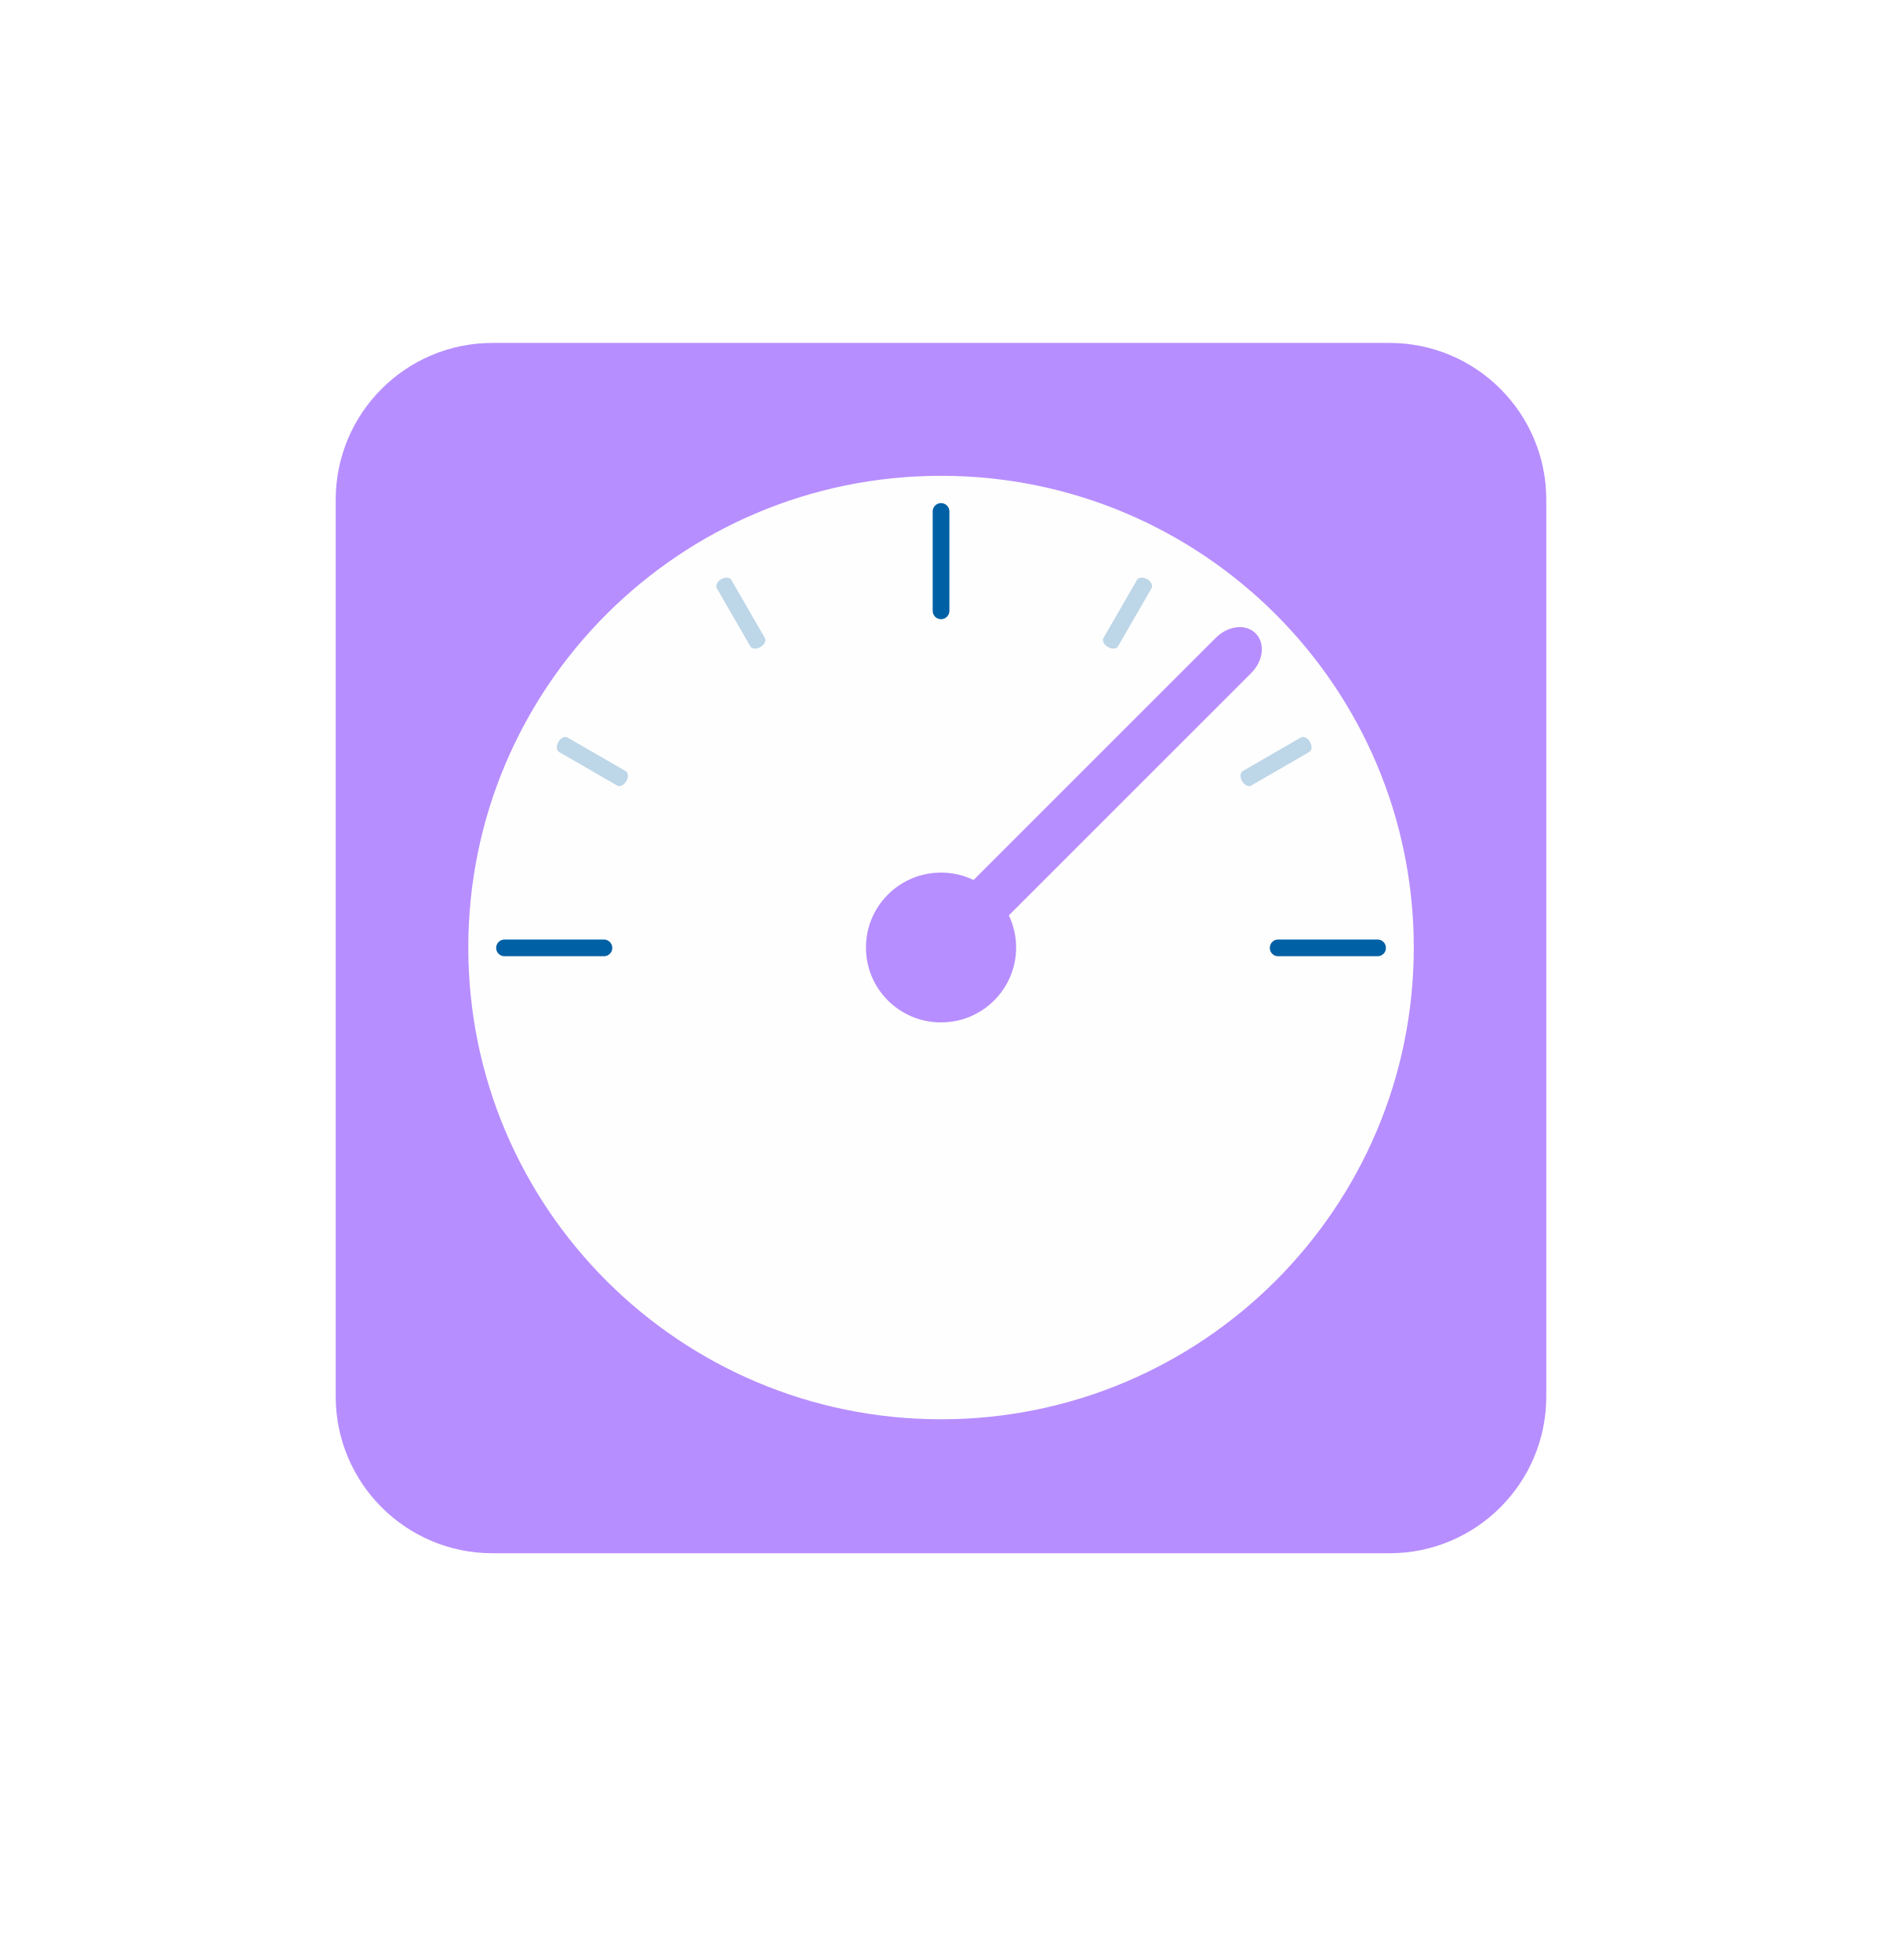
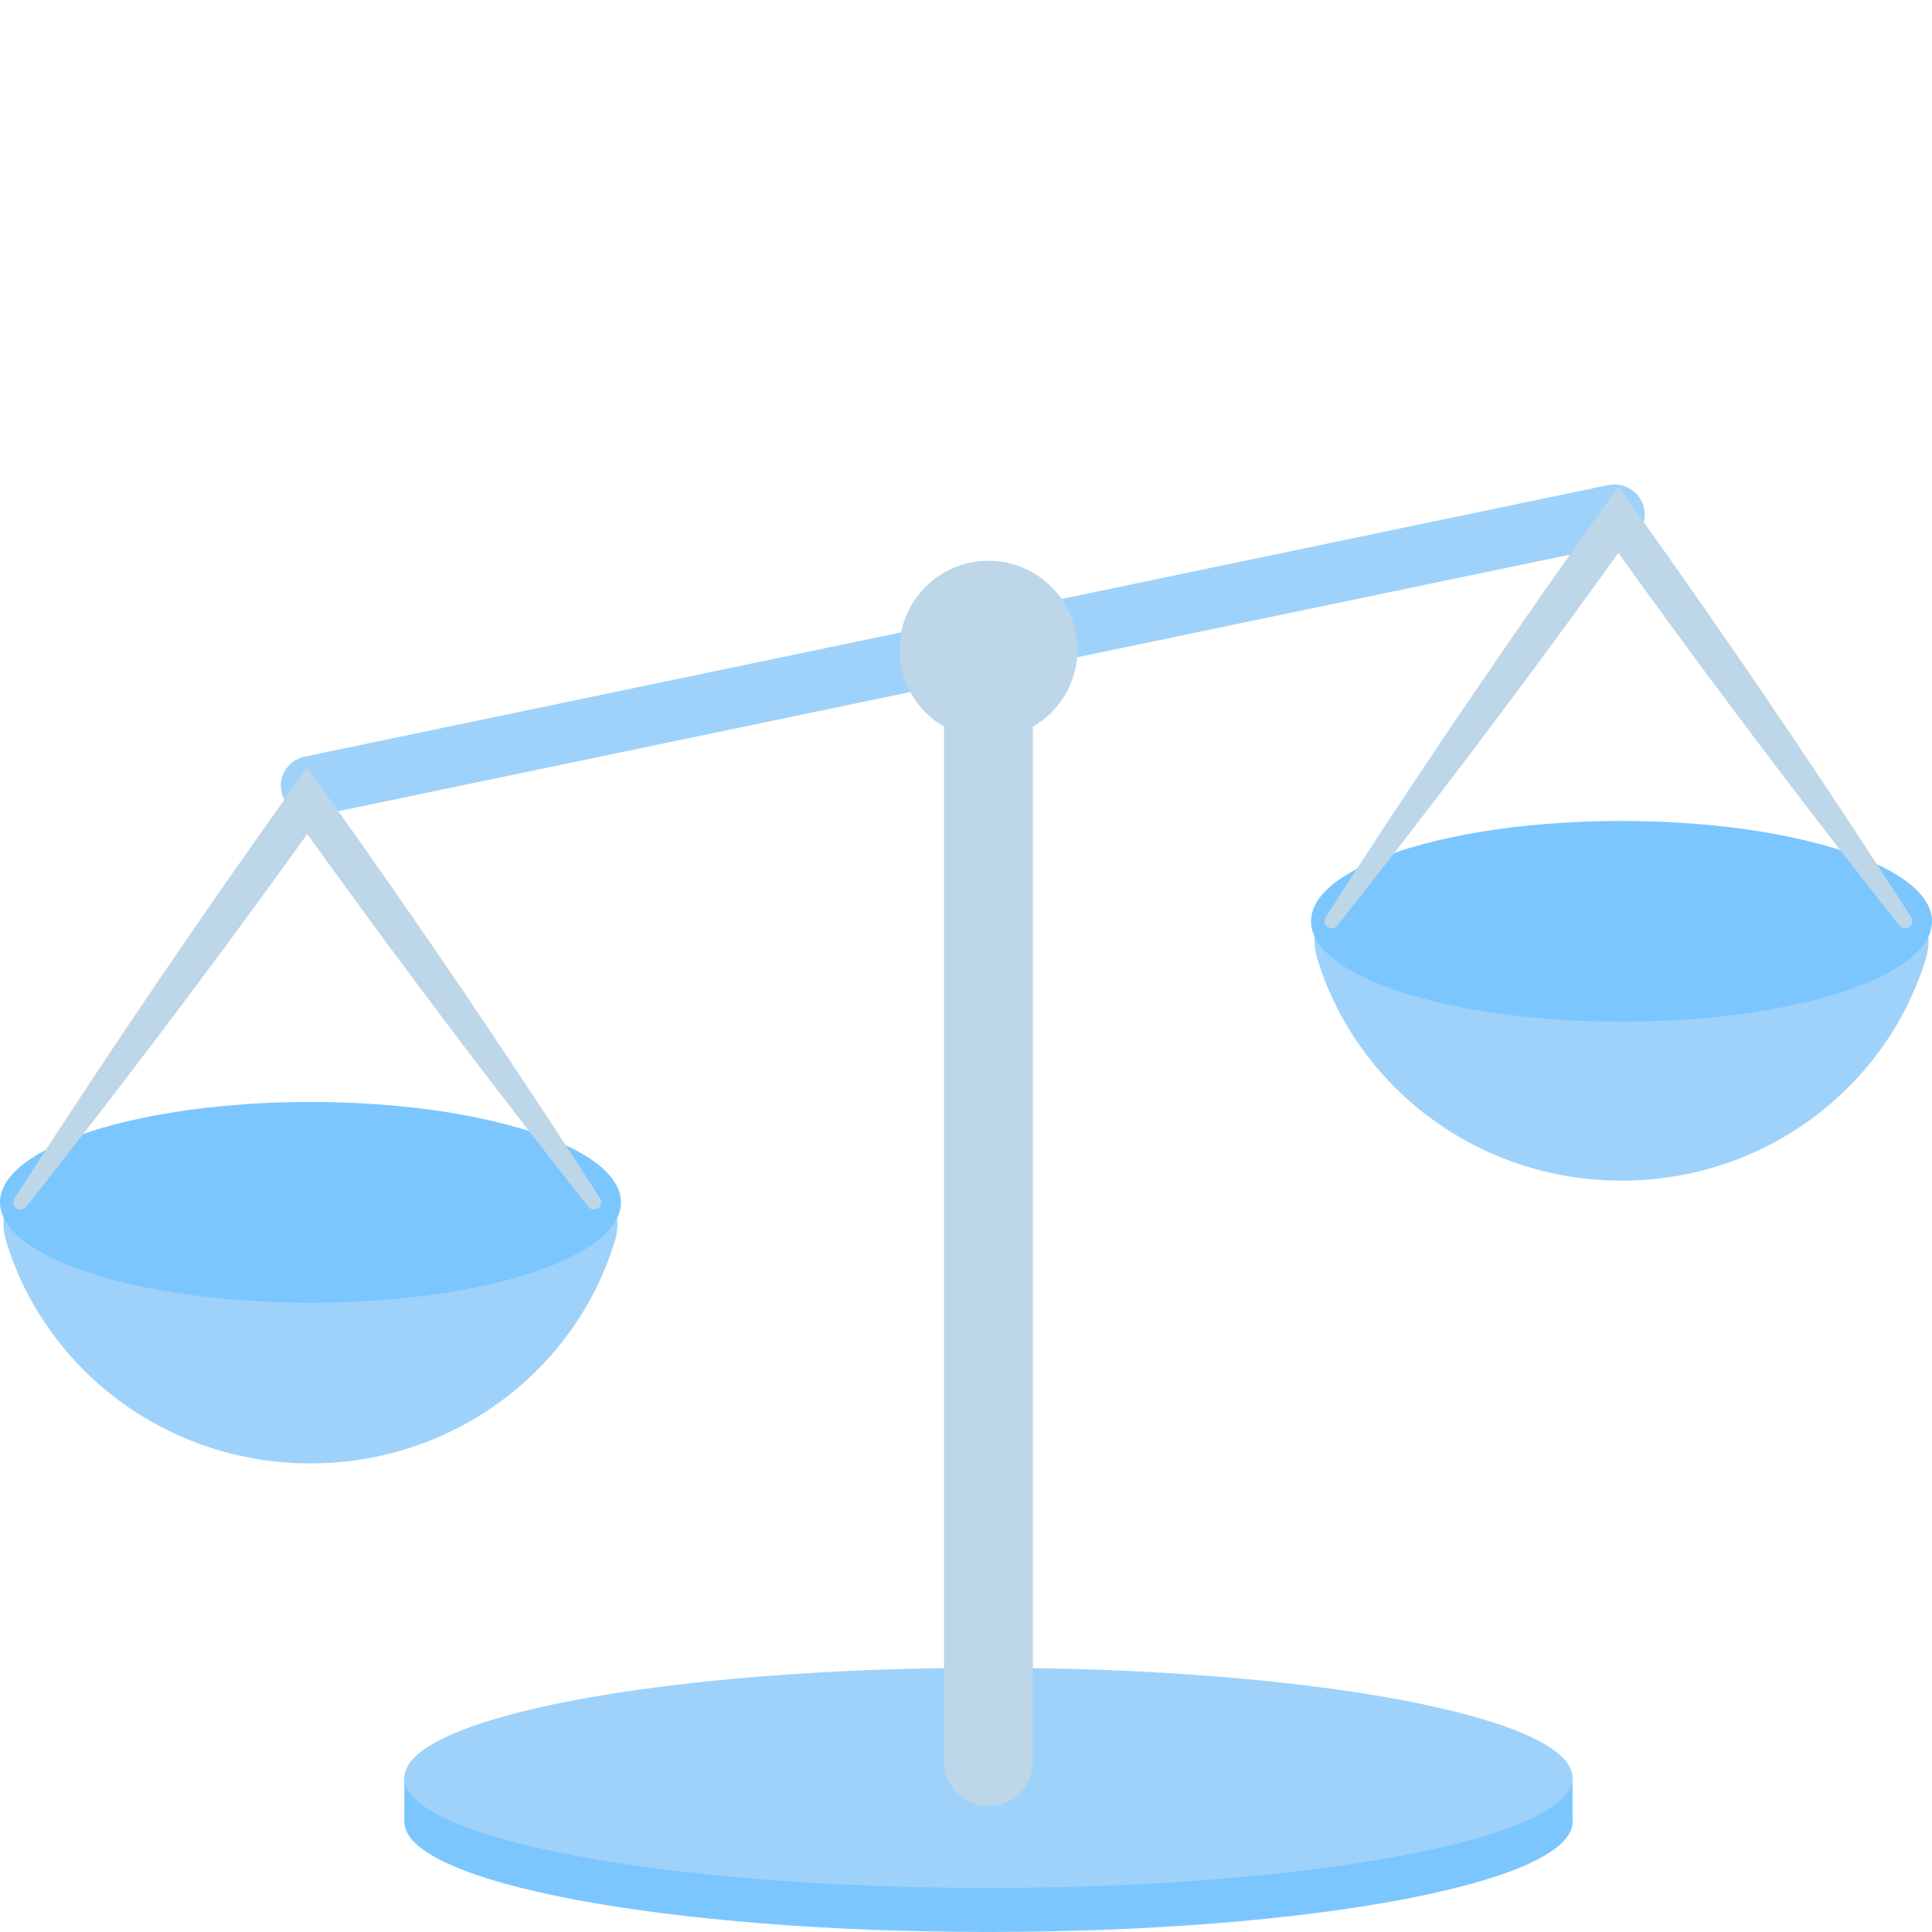
- <svg xmlns="http://www.w3.org/2000/svg" width="24" height="25" viewBox="0 0 24 25" fill="none">
-   <rect x="4.281" y="4.374" width="15.438" height="15.438" rx="2" fill="#B78EFF" />
-   <path d="M12 19.512C16.106 19.512 19.434 16.19 19.434 12.092C19.434 7.995 16.106 4.673 12 4.673C7.894 4.673 4.566 7.995 4.566 12.092C4.566 16.19 7.894 19.512 12 19.512Z" fill="#B78EFF" />
-   <path d="M12 18.103C15.33 18.103 18.029 15.409 18.029 12.086C18.029 8.762 15.33 6.069 12 6.069C8.671 6.069 5.972 8.762 5.972 12.086C5.972 15.409 8.671 18.103 12 18.103Z" fill="#FEFEFE" />
-   <path d="M12.107 6.523C12.107 6.465 12.059 6.417 12 6.417C11.941 6.417 11.894 6.465 11.894 6.523V7.792C11.894 7.85 11.941 7.898 12 7.898C12.059 7.898 12.107 7.85 12.107 7.792V6.523Z" fill="#0060A5" />
-   <path d="M15.957 8.584C16.112 8.429 16.137 8.203 16.012 8.078C15.888 7.954 15.662 7.979 15.507 8.133L12.176 11.464C12.021 11.619 11.996 11.846 12.121 11.97C12.245 12.094 12.472 12.07 12.626 11.915L15.957 8.584Z" fill="#B78EFF" />
-   <path d="M17.567 12.197C17.626 12.197 17.674 12.149 17.674 12.091C17.674 12.031 17.626 11.984 17.567 11.984L16.299 11.984C16.24 11.984 16.193 12.031 16.193 12.091C16.193 12.149 16.24 12.197 16.299 12.197L17.567 12.197Z" fill="#0060A5" />
-   <path d="M7.702 12.197C7.761 12.197 7.808 12.149 7.808 12.091C7.808 12.031 7.761 11.984 7.702 11.984L6.434 11.984C6.375 11.984 6.327 12.031 6.327 12.091C6.327 12.149 6.375 12.197 6.434 12.197L7.702 12.197Z" fill="#0060A5" />
-   <path d="M12 13.041C12.529 13.041 12.958 12.614 12.958 12.086C12.958 11.558 12.529 11.13 12 11.13C11.471 11.13 11.043 11.558 11.043 12.086C11.043 12.614 11.471 13.041 12 13.041Z" fill="#B78EFF" />
-   <path d="M14.685 7.503C14.705 7.469 14.68 7.417 14.629 7.387C14.578 7.358 14.52 7.362 14.5 7.396L14.072 8.138C14.052 8.172 14.078 8.224 14.129 8.253C14.18 8.283 14.237 8.279 14.257 8.245L14.685 7.503Z" fill="#BDD6E8" />
-   <path d="M16.696 9.592C16.731 9.572 16.735 9.515 16.705 9.463C16.676 9.412 16.624 9.387 16.589 9.407L15.848 9.835C15.814 9.855 15.81 9.912 15.839 9.963C15.869 10.014 15.921 10.04 15.955 10.02L16.696 9.592Z" fill="#BDD6E8" />
-   <path d="M9.141 7.503C9.121 7.469 9.146 7.417 9.197 7.387C9.249 7.358 9.306 7.362 9.326 7.396L9.754 8.138C9.774 8.172 9.749 8.224 9.697 8.253C9.646 8.283 9.589 8.279 9.569 8.245L9.141 7.503Z" fill="#BDD6E8" />
-   <path d="M7.13 9.592C7.095 9.572 7.091 9.515 7.121 9.463C7.151 9.412 7.202 9.387 7.237 9.407L7.978 9.835C8.013 9.855 8.017 9.912 7.987 9.963C7.958 10.014 7.906 10.04 7.871 10.02L7.13 9.592Z" fill="#BDD6E8" />
+ <svg xmlns="http://www.w3.org/2000/svg" width="50" height="50" viewBox="0 0 50 50" fill="none">
+   <ellipse cx="25.581" cy="47.15" rx="15.116" ry="2.849" fill="#7CC6FF" />
+   <path d="M48.112 22.762C49.242 22.762 50.171 23.713 49.844 24.795C48.837 28.125 45.692 30.555 41.966 30.555C38.24 30.555 35.095 28.125 34.087 24.795C33.76 23.713 34.69 22.762 35.819 22.762H48.112Z" fill="#9ED2FA" />
+   <rect width="36.02" height="1.56" rx="0.78" transform="matrix(0.978986 -0.203929 0.211965 0.977277 7.12061 19.7402)" fill="#9ED2FA" />
+   <ellipse cx="41.965" cy="23.844" rx="8.035" ry="2.598" fill="#7CC6FF" />
+   <path d="M14.181 30.078C15.311 30.078 16.24 31.029 15.914 32.111C14.907 35.442 11.761 37.873 8.035 37.873C4.308 37.873 1.162 35.443 0.156 32.111C-0.171 31.029 0.758 30.078 1.888 30.078H14.181Z" fill="#9ED2FA" />
+   <ellipse cx="8.035" cy="31.117" rx="8.035" ry="2.598" fill="#7CC6FF" />
+   <path d="M10.465 46.01H40.697V47.149H10.465V46.01Z" fill="#7CC6FF" />
+   <ellipse cx="25.581" cy="46.011" rx="15.116" ry="2.849" fill="#9ED2FA" />
+   <path d="M34.308 23.733C34.282 23.774 34.271 23.824 34.28 23.872C34.288 23.92 34.315 23.963 34.354 23.991C34.394 24.02 34.443 24.031 34.491 24.023C34.54 24.016 34.583 23.989 34.613 23.951C34.878 23.617 35.141 23.282 35.404 22.947C37.768 19.927 40.063 16.859 42.29 13.742C42.29 13.742 42.29 13.742 42.29 13.742L41.476 13.742C43.703 16.859 45.998 19.927 48.362 22.947C48.625 23.282 48.888 23.617 49.153 23.951C49.183 23.989 49.226 24.016 49.275 24.023C49.323 24.031 49.372 24.02 49.412 23.991C49.451 23.963 49.478 23.92 49.486 23.872C49.495 23.824 49.484 23.774 49.458 23.733C49.227 23.375 48.996 23.017 48.764 22.66C46.675 19.444 44.517 16.278 42.29 13.161L41.883 12.591L41.476 13.161C41.476 13.161 41.476 13.161 41.476 13.161C39.249 16.278 37.091 19.444 35.002 22.66C34.77 23.017 34.539 23.375 34.308 23.733Z" fill="#BDD6E8" />
+   <path d="M0.377 31.009C0.351 31.05 0.34 31.099 0.349 31.148C0.357 31.196 0.384 31.238 0.424 31.267C0.463 31.295 0.512 31.306 0.561 31.299C0.609 31.291 0.652 31.265 0.683 31.227C0.947 30.893 1.21 30.558 1.473 30.222C3.837 27.203 6.133 24.135 8.359 21.017C8.359 21.017 8.359 21.017 8.359 21.017L7.546 21.017C9.772 24.135 12.068 27.203 14.432 30.222C14.694 30.558 14.958 30.893 15.222 31.227C15.252 31.265 15.296 31.291 15.344 31.299C15.392 31.306 15.441 31.295 15.481 31.267C15.521 31.239 15.547 31.196 15.556 31.148C15.564 31.099 15.553 31.05 15.527 31.009C15.297 30.65 15.066 30.293 14.833 29.935C12.744 26.72 10.586 23.553 8.359 20.436L7.952 19.866L7.546 20.436C7.546 20.436 7.545 20.436 7.545 20.436C5.319 23.553 3.161 26.72 1.071 29.935C0.839 30.293 0.608 30.65 0.377 31.009Z" fill="#BDD6E8" />
+   <path d="M25.581 14.512C26.852 14.512 27.884 15.543 27.884 16.814C27.884 17.666 27.42 18.407 26.732 18.806V45.589L26.727 45.707C26.667 46.287 26.177 46.74 25.581 46.74C24.946 46.74 24.431 46.225 24.431 45.59V18.806C23.743 18.407 23.279 17.666 23.279 16.814C23.279 15.543 24.31 14.512 25.581 14.512Z" fill="#BDD6E8" />
</svg>
